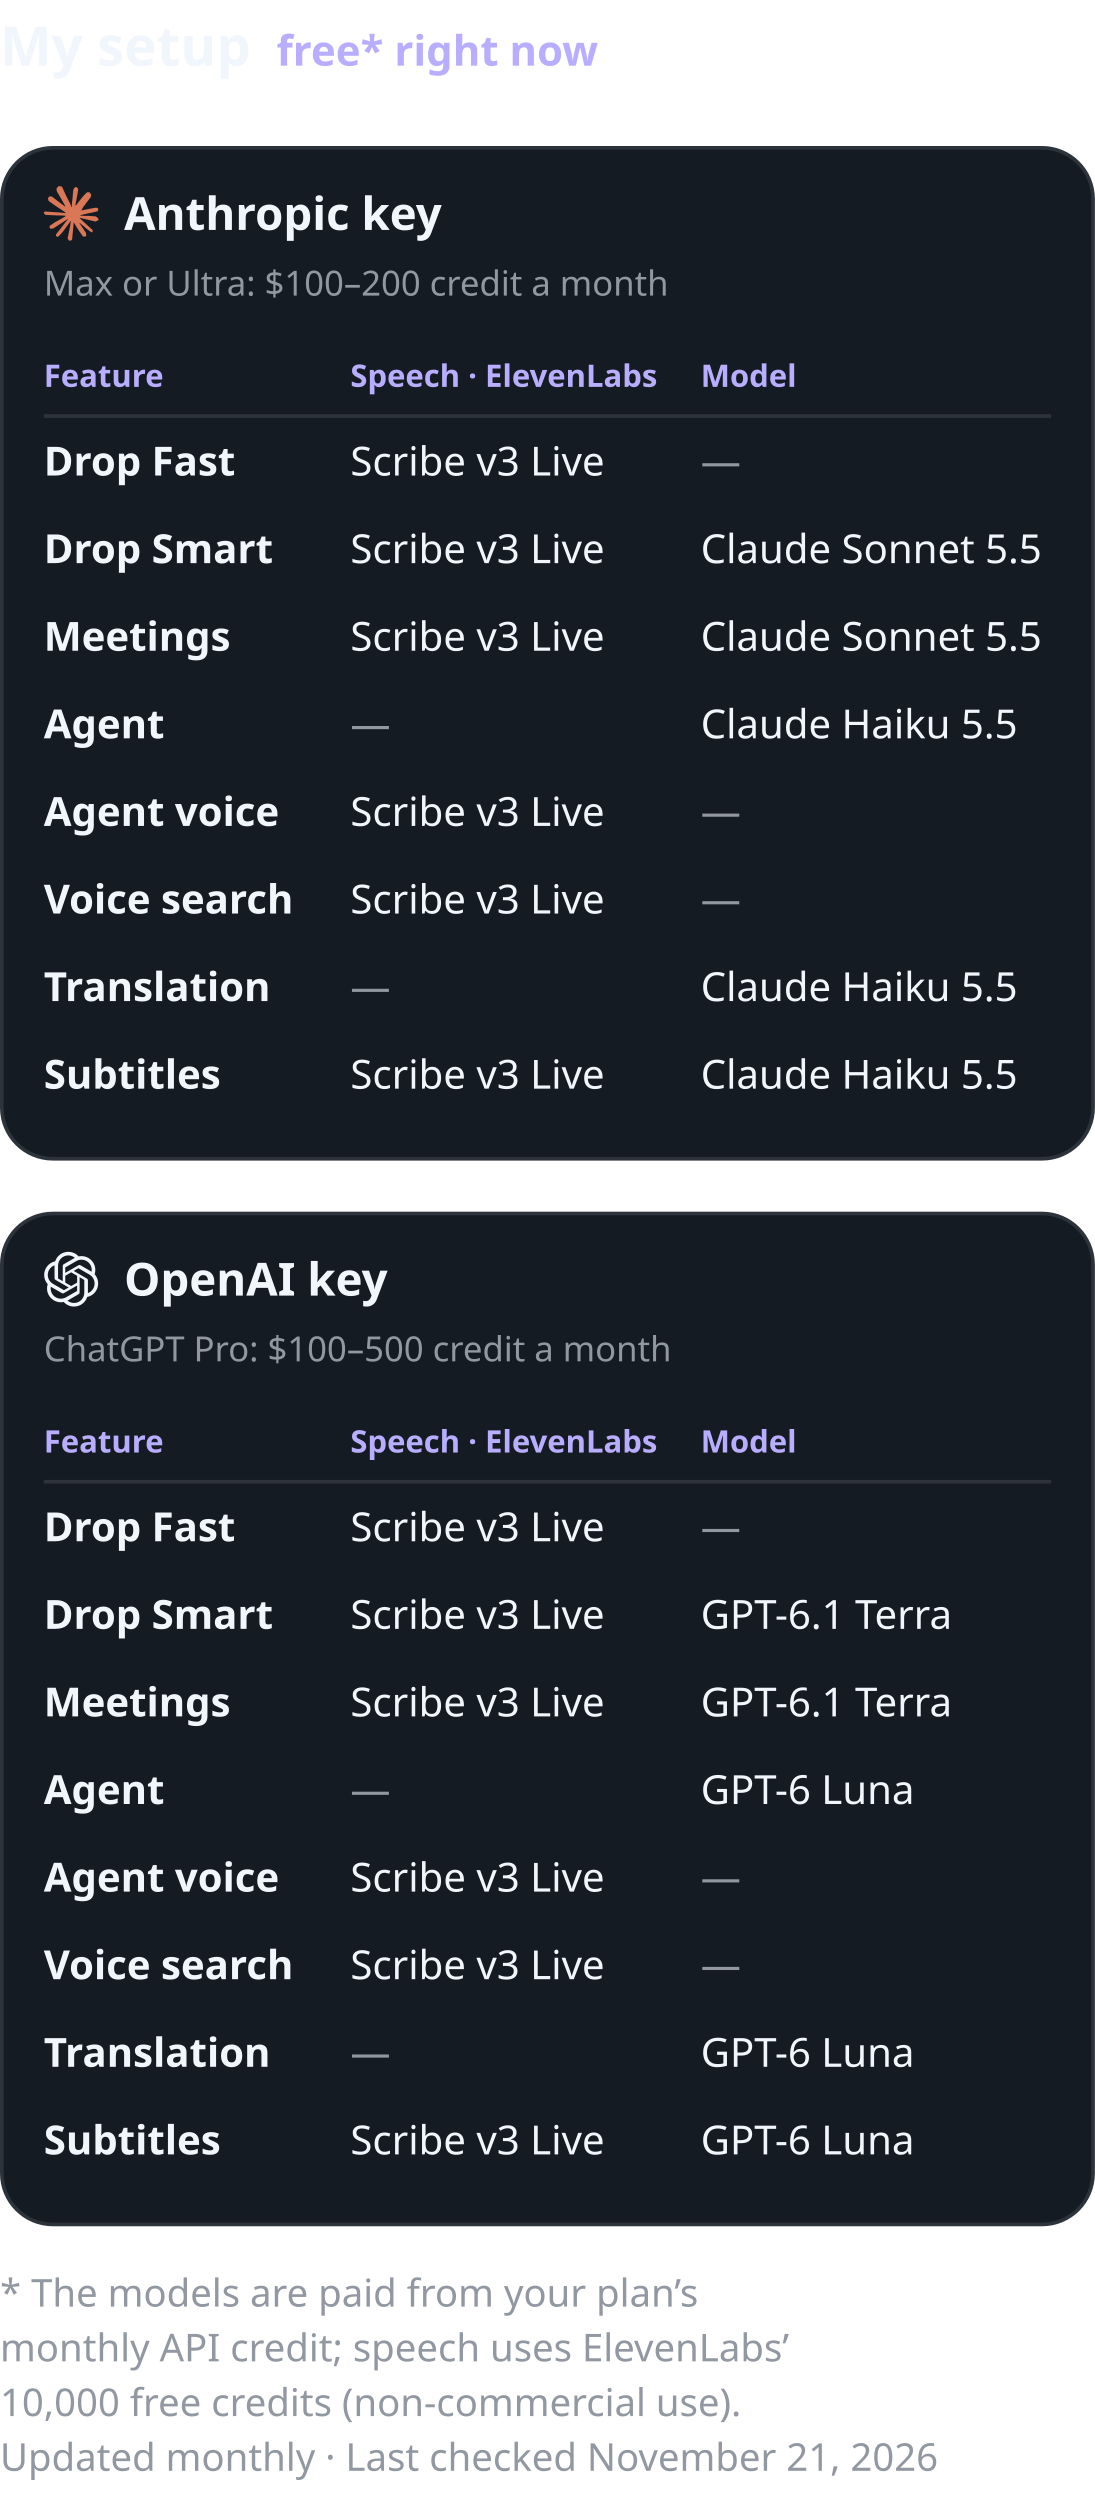
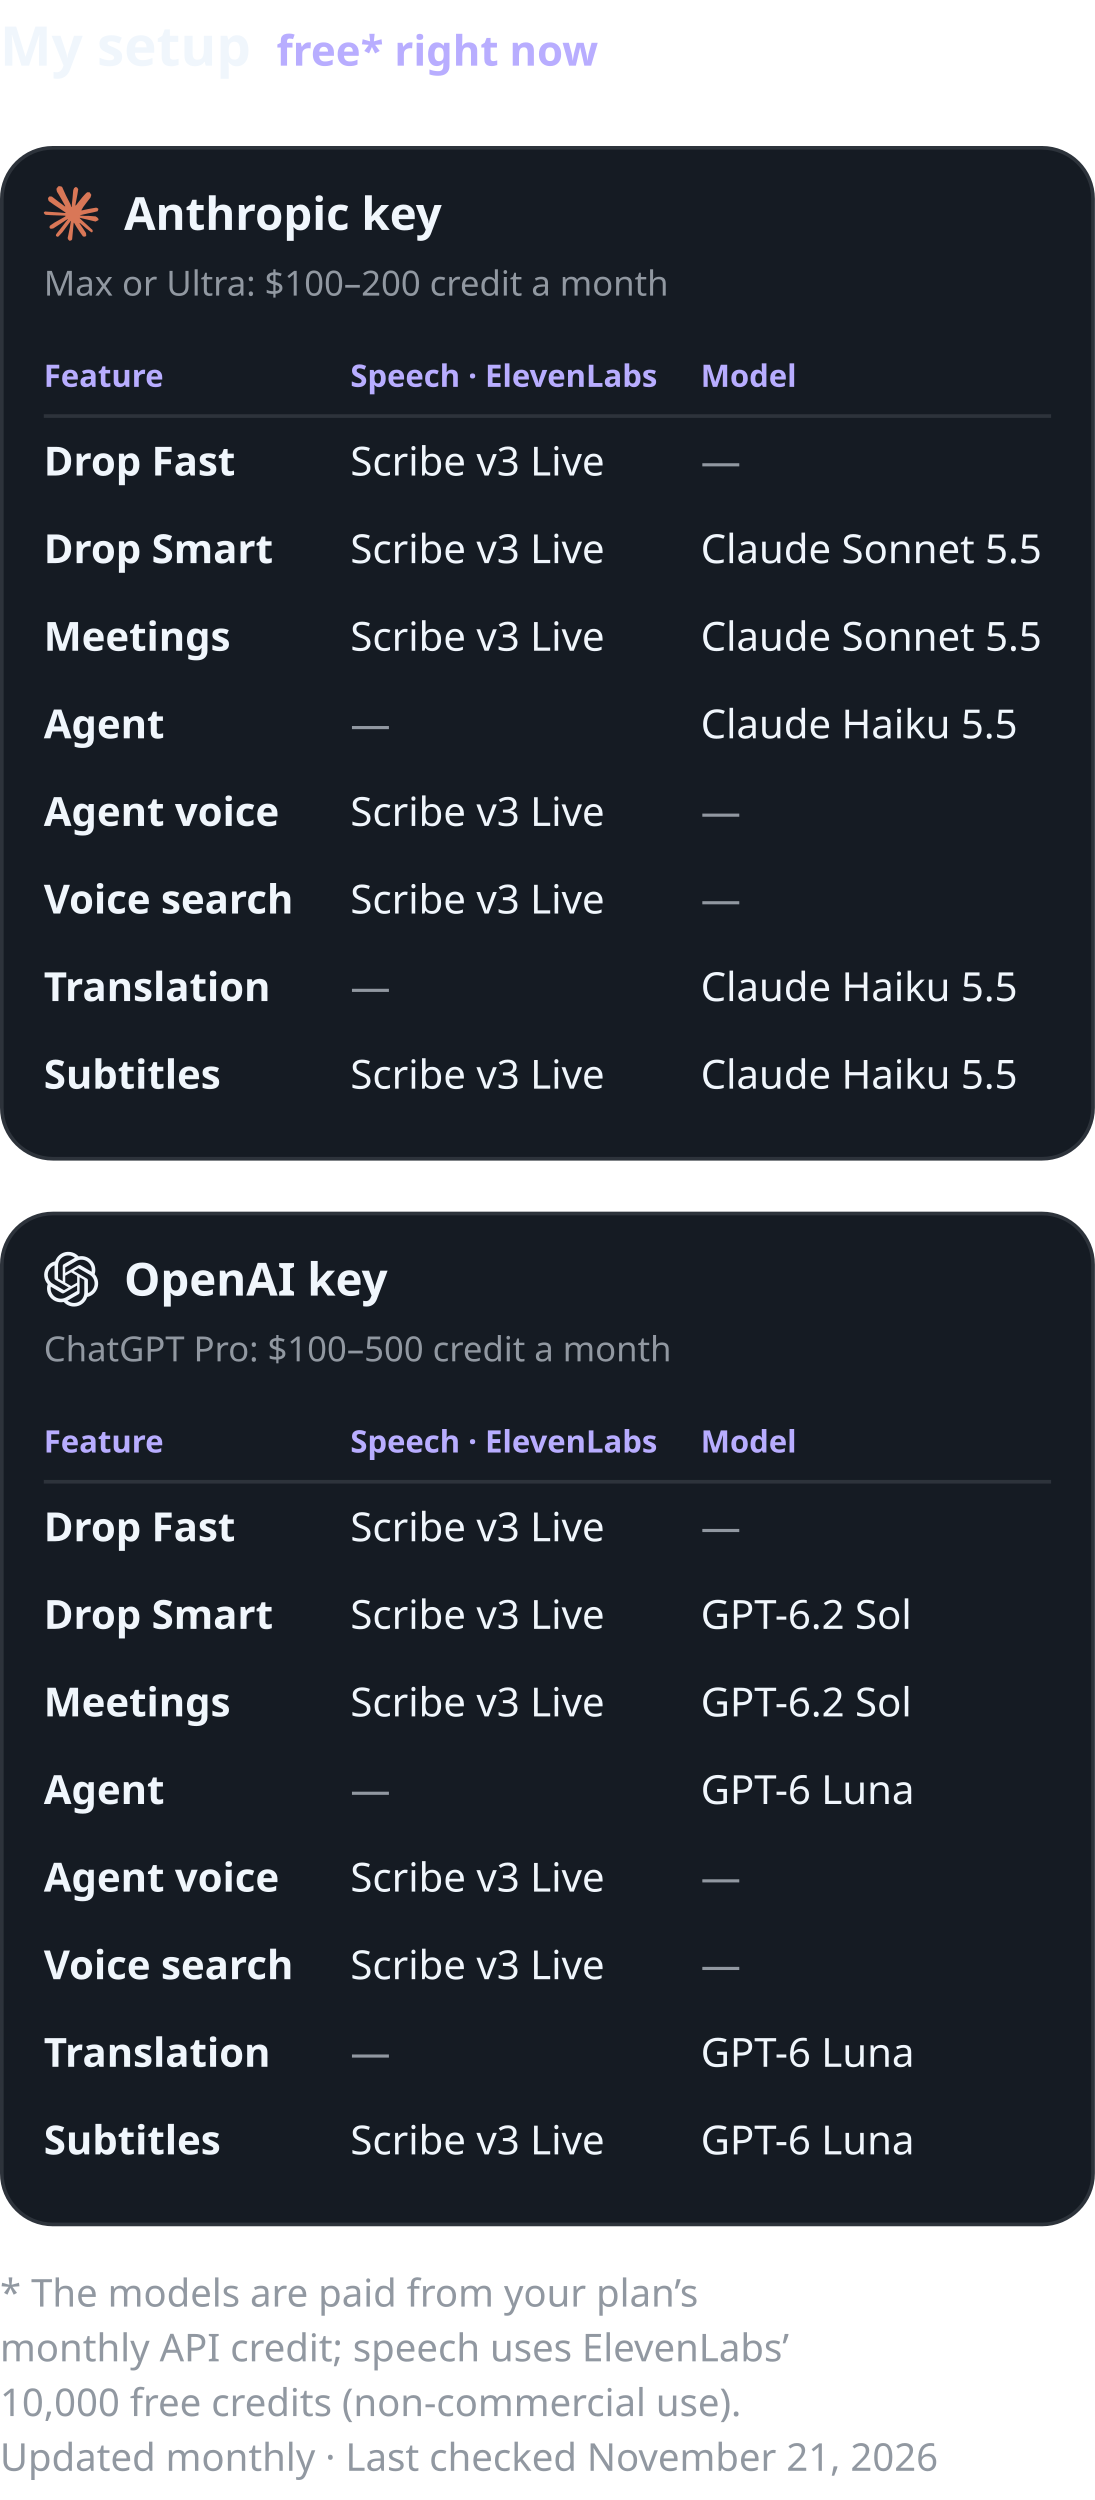
<svg xmlns="http://www.w3.org/2000/svg" width="300" height="685" viewBox="0 0 300 685">
  <text x="0" y="18" font-family="-apple-system, BlinkMacSystemFont, 'Segoe UI', 'Noto Sans', Helvetica, Arial, sans-serif" font-size="15" font-weight="700" fill="#f0f6fc">My setup<tspan dx="7" font-size="11.5" font-weight="600" fill="#b8adff">free* right now</tspan>
  </text>
  <rect x="0.5" y="40.5" width="299.0" height="277" rx="14" fill="#151b23" stroke="#2d333b" />
  <svg x="12" y="51" width="15" height="15" fill="#d97757" role="img" viewBox="0 0 24 24">
    <path d="m4.714 15.956 4.717-2.647.079-.231-.079-.128h-.231l-.789-.049-2.696-.073-2.337-.097-2.265-.121-.571-.121-.534-.704.055-.352.48-.322.686.061 1.518.103 2.277.158 1.651.097 2.447.255h.389l.055-.158-.134-.097-.103-.097L6.973 9.836l-2.55-1.688-1.336-.971-.723-.492-.364-.461-.158-1.008.656-.723.88.061.225.061.892.686 1.906 1.475 2.489 1.834.364.303.146-.103.018-.073-.164-.273-1.354-2.447-1.445-2.489-.643-1.032-.17-.619c-.061-.255-.103-.467-.103-.729L6.287.134 6.7 0l.996.134.419.364.619 1.415 1.002 2.228 1.554 3.03.455.898.243.832.091.255h.158v-.146l.128-1.706.237-2.095.231-2.696.079-.759.376-.911.747-.492.583.279.48.686-.067.443-.285 1.852-.559 2.902-.364 1.943h.212l.243-.243.984-1.305 1.651-2.064.729-.82.85-.905.546-.431h1.032l.759 1.129-.34 1.166-1.062 1.348-.88 1.141-1.263 1.7-.789 1.36.073.109.188-.018 2.853-.607 1.542-.279 1.84-.316.832.389.091.395-.328.807-1.967.486-2.307.461-3.436.814-.043.03.049.061 1.548.146.662.036h1.621l3.018.225.789.522.474.638-.079.486-1.214.619-1.639-.389-3.825-.911-1.311-.328h-.182v.109l1.093 1.069 2.003 1.809 2.507 2.331.128.577-.322.455-.34-.049-2.204-1.657-.85-.747-1.925-1.621h-.128v.17l.443.65 2.344 3.521.121 1.081-.17.352-.607.212-.668-.121-1.372-1.925L14.38 17.959l-1.141-1.943-.14.079-.674 7.255-.316.37-.729.279-.607-.461-.322-.747.322-1.475.389-1.925.316-1.53.285-1.9.17-.631-.012-.043-.14.018-1.433 1.967-2.18 2.945-1.724 1.846-.413.164-.716-.37.067-.662.401-.589 2.386-3.036 1.439-1.882.929-1.087-.006-.158h-.055l-6.338 4.116-1.129.146-.486-.455.061-.747.231-.243 1.906-1.311Z" />
  </svg>
  <text x="34.0" y="63" font-family="-apple-system, BlinkMacSystemFont, 'Segoe UI', 'Noto Sans', Helvetica, Arial, sans-serif" font-size="12.5" font-weight="600" fill="#f0f6fc">Anthropic key</text>
  <text x="12.0" y="81" font-family="-apple-system, BlinkMacSystemFont, 'Segoe UI', 'Noto Sans', Helvetica, Arial, sans-serif" font-size="9.5" fill="#9198a1">Max or Ultra: $100–200 credit a month</text>
  <text x="12.0" y="106" font-family="-apple-system, BlinkMacSystemFont, 'Segoe UI', 'Noto Sans', Helvetica, Arial, sans-serif" font-size="8.5" font-weight="600" fill="#b8adff">Feature</text>
  <text x="96.0" y="106" font-family="-apple-system, BlinkMacSystemFont, 'Segoe UI', 'Noto Sans', Helvetica, Arial, sans-serif" font-size="8.5" font-weight="600" fill="#b8adff">Speech · ElevenLabs</text>
  <text x="192.0" y="106" font-family="-apple-system, BlinkMacSystemFont, 'Segoe UI', 'Noto Sans', Helvetica, Arial, sans-serif" font-size="8.5" font-weight="600" fill="#b8adff">Model</text>
  <line x1="12.0" y1="114" x2="288.0" y2="114" stroke="#2d333b" />
  <text x="12.0" y="130.3" font-family="-apple-system, BlinkMacSystemFont, 'Segoe UI', 'Noto Sans', Helvetica, Arial, sans-serif" font-size="11" font-weight="600" fill="#f0f6fc">Drop Fast</text>
  <text x="96.0" y="130.3" font-family="-apple-system, BlinkMacSystemFont, 'Segoe UI', 'Noto Sans', Helvetica, Arial, sans-serif" font-size="11" font-weight="400" fill="#f0f6fc">Scribe v3 Live</text>
  <text x="192.0" y="130.3" font-family="-apple-system, BlinkMacSystemFont, 'Segoe UI', 'Noto Sans', Helvetica, Arial, sans-serif" font-size="11" font-weight="400" fill="#9198a1">—</text>
  <text x="12.0" y="154.3" font-family="-apple-system, BlinkMacSystemFont, 'Segoe UI', 'Noto Sans', Helvetica, Arial, sans-serif" font-size="11" font-weight="600" fill="#f0f6fc">Drop Smart</text>
  <text x="96.0" y="154.3" font-family="-apple-system, BlinkMacSystemFont, 'Segoe UI', 'Noto Sans', Helvetica, Arial, sans-serif" font-size="11" font-weight="400" fill="#f0f6fc">Scribe v3 Live</text>
  <text x="192.0" y="154.3" font-family="-apple-system, BlinkMacSystemFont, 'Segoe UI', 'Noto Sans', Helvetica, Arial, sans-serif" font-size="11" font-weight="400" fill="#f0f6fc">Claude Sonnet 5.5</text>
  <text x="12.0" y="178.3" font-family="-apple-system, BlinkMacSystemFont, 'Segoe UI', 'Noto Sans', Helvetica, Arial, sans-serif" font-size="11" font-weight="600" fill="#f0f6fc">Meetings</text>
  <text x="96.0" y="178.3" font-family="-apple-system, BlinkMacSystemFont, 'Segoe UI', 'Noto Sans', Helvetica, Arial, sans-serif" font-size="11" font-weight="400" fill="#f0f6fc">Scribe v3 Live</text>
  <text x="192.0" y="178.3" font-family="-apple-system, BlinkMacSystemFont, 'Segoe UI', 'Noto Sans', Helvetica, Arial, sans-serif" font-size="11" font-weight="400" fill="#f0f6fc">Claude Sonnet 5.5</text>
  <text x="12.0" y="202.3" font-family="-apple-system, BlinkMacSystemFont, 'Segoe UI', 'Noto Sans', Helvetica, Arial, sans-serif" font-size="11" font-weight="600" fill="#f0f6fc">Agent</text>
  <text x="96.0" y="202.3" font-family="-apple-system, BlinkMacSystemFont, 'Segoe UI', 'Noto Sans', Helvetica, Arial, sans-serif" font-size="11" font-weight="400" fill="#9198a1">—</text>
  <text x="192.0" y="202.3" font-family="-apple-system, BlinkMacSystemFont, 'Segoe UI', 'Noto Sans', Helvetica, Arial, sans-serif" font-size="11" font-weight="400" fill="#f0f6fc">Claude Haiku 5.5</text>
  <text x="12.0" y="226.3" font-family="-apple-system, BlinkMacSystemFont, 'Segoe UI', 'Noto Sans', Helvetica, Arial, sans-serif" font-size="11" font-weight="600" fill="#f0f6fc">Agent voice</text>
  <text x="96.0" y="226.3" font-family="-apple-system, BlinkMacSystemFont, 'Segoe UI', 'Noto Sans', Helvetica, Arial, sans-serif" font-size="11" font-weight="400" fill="#f0f6fc">Scribe v3 Live</text>
  <text x="192.0" y="226.3" font-family="-apple-system, BlinkMacSystemFont, 'Segoe UI', 'Noto Sans', Helvetica, Arial, sans-serif" font-size="11" font-weight="400" fill="#9198a1">—</text>
  <text x="12.0" y="250.3" font-family="-apple-system, BlinkMacSystemFont, 'Segoe UI', 'Noto Sans', Helvetica, Arial, sans-serif" font-size="11" font-weight="600" fill="#f0f6fc">Voice search</text>
  <text x="96.0" y="250.3" font-family="-apple-system, BlinkMacSystemFont, 'Segoe UI', 'Noto Sans', Helvetica, Arial, sans-serif" font-size="11" font-weight="400" fill="#f0f6fc">Scribe v3 Live</text>
  <text x="192.0" y="250.3" font-family="-apple-system, BlinkMacSystemFont, 'Segoe UI', 'Noto Sans', Helvetica, Arial, sans-serif" font-size="11" font-weight="400" fill="#9198a1">—</text>
  <text x="12.0" y="274.3" font-family="-apple-system, BlinkMacSystemFont, 'Segoe UI', 'Noto Sans', Helvetica, Arial, sans-serif" font-size="11" font-weight="600" fill="#f0f6fc">Translation</text>
  <text x="96.0" y="274.3" font-family="-apple-system, BlinkMacSystemFont, 'Segoe UI', 'Noto Sans', Helvetica, Arial, sans-serif" font-size="11" font-weight="400" fill="#9198a1">—</text>
  <text x="192.0" y="274.3" font-family="-apple-system, BlinkMacSystemFont, 'Segoe UI', 'Noto Sans', Helvetica, Arial, sans-serif" font-size="11" font-weight="400" fill="#f0f6fc">Claude Haiku 5.5</text>
  <text x="12.0" y="298.3" font-family="-apple-system, BlinkMacSystemFont, 'Segoe UI', 'Noto Sans', Helvetica, Arial, sans-serif" font-size="11" font-weight="600" fill="#f0f6fc">Subtitles</text>
  <text x="96.0" y="298.3" font-family="-apple-system, BlinkMacSystemFont, 'Segoe UI', 'Noto Sans', Helvetica, Arial, sans-serif" font-size="11" font-weight="400" fill="#f0f6fc">Scribe v3 Live</text>
  <text x="192.0" y="298.3" font-family="-apple-system, BlinkMacSystemFont, 'Segoe UI', 'Noto Sans', Helvetica, Arial, sans-serif" font-size="11" font-weight="400" fill="#f0f6fc">Claude Haiku 5.5</text>
  <rect x="0.5" y="332.5" width="299.0" height="277" rx="14" fill="#151b23" stroke="#2d333b" />
  <svg x="12" y="343" width="15" height="15" fill="#f0f6fc" role="img" viewBox="0 0 24 24">
    <path d="M22.282 9.821a5.985 5.985 0 0 0-.516-4.911 6.046 6.046 0 0 0-6.51-2.9A6.065 6.065 0 0 0 4.981 4.182a5.985 5.985 0 0 0-3.998 2.9 6.046 6.046 0 0 0 .743 7.097 5.98 5.98 0 0 0 .511 4.911 6.051 6.051 0 0 0 6.515 2.9A5.985 5.985 0 0 0 13.26 24a6.056 6.056 0 0 0 5.772-4.206 5.989 5.989 0 0 0 3.998-2.9 6.056 6.056 0 0 0-.748-7.073zm-9.022 12.608a4.476 4.476 0 0 1-2.876-1.041l.142-.08 4.778-2.758a.795.795 0 0 0 .393-.681v-6.737l2.02 1.169a.071.071 0 0 1 .038.052v5.583a4.504 4.504 0 0 1-4.495 4.494zm-9.661-4.125a4.471 4.471 0 0 1-.535-3.014l.142.085 4.783 2.758a.771.771 0 0 0 .781 0l5.843-3.369v2.332a.08.08 0 0 1-.033.061L9.74 19.95a4.499 4.499 0 0 1-6.141-1.646zM2.341 7.896a4.485 4.485 0 0 1 2.365-1.973V11.6a.766.766 0 0 0 .388.676l5.814 3.354-2.02 1.169a.076.076 0 0 1-.071 0l-4.83-2.787A4.504 4.504 0 0 1 2.341 7.872zm16.596 3.856L13.104 8.364 15.119 7.2a.076.076 0 0 1 .071 0l4.83 2.791a4.494 4.494 0 0 1-.676 8.104v-5.677a.79.79 0 0 0-.407-.667zm2.011-3.023l-.142-.085-4.774-2.782a.776.776 0 0 0-.785 0L9.409 9.23V6.897a.066.066 0 0 1 .028-.061l4.83-2.787a4.499 4.499 0 0 1 6.68 4.66zM8.306 12.863l-2.02-1.164a.08.08 0 0 1-.038-.057V6.074a4.499 4.499 0 0 1 7.376-3.454l-.142.081L8.704 5.459a.795.795 0 0 0-.393.681zm1.098-2.365l2.602-1.5 2.607 1.5v2.999l-2.597 1.5-2.607-1.5Z" />
  </svg>
  <text x="34.0" y="355" font-family="-apple-system, BlinkMacSystemFont, 'Segoe UI', 'Noto Sans', Helvetica, Arial, sans-serif" font-size="12.5" font-weight="600" fill="#f0f6fc">OpenAI key</text>
  <text x="12.0" y="373" font-family="-apple-system, BlinkMacSystemFont, 'Segoe UI', 'Noto Sans', Helvetica, Arial, sans-serif" font-size="9.5" fill="#9198a1">ChatGPT Pro: $100–500 credit a month</text>
  <text x="12.0" y="398" font-family="-apple-system, BlinkMacSystemFont, 'Segoe UI', 'Noto Sans', Helvetica, Arial, sans-serif" font-size="8.5" font-weight="600" fill="#b8adff">Feature</text>
  <text x="96.0" y="398" font-family="-apple-system, BlinkMacSystemFont, 'Segoe UI', 'Noto Sans', Helvetica, Arial, sans-serif" font-size="8.5" font-weight="600" fill="#b8adff">Speech · ElevenLabs</text>
  <text x="192.0" y="398" font-family="-apple-system, BlinkMacSystemFont, 'Segoe UI', 'Noto Sans', Helvetica, Arial, sans-serif" font-size="8.5" font-weight="600" fill="#b8adff">Model</text>
  <line x1="12.0" y1="406" x2="288.0" y2="406" stroke="#2d333b" />
  <text x="12.0" y="422.3" font-family="-apple-system, BlinkMacSystemFont, 'Segoe UI', 'Noto Sans', Helvetica, Arial, sans-serif" font-size="11" font-weight="600" fill="#f0f6fc">Drop Fast</text>
  <text x="96.0" y="422.3" font-family="-apple-system, BlinkMacSystemFont, 'Segoe UI', 'Noto Sans', Helvetica, Arial, sans-serif" font-size="11" font-weight="400" fill="#f0f6fc">Scribe v3 Live</text>
  <text x="192.0" y="422.3" font-family="-apple-system, BlinkMacSystemFont, 'Segoe UI', 'Noto Sans', Helvetica, Arial, sans-serif" font-size="11" font-weight="400" fill="#9198a1">—</text>
  <text x="12.0" y="446.3" font-family="-apple-system, BlinkMacSystemFont, 'Segoe UI', 'Noto Sans', Helvetica, Arial, sans-serif" font-size="11" font-weight="600" fill="#f0f6fc">Drop Smart</text>
  <text x="96.0" y="446.3" font-family="-apple-system, BlinkMacSystemFont, 'Segoe UI', 'Noto Sans', Helvetica, Arial, sans-serif" font-size="11" font-weight="400" fill="#f0f6fc">Scribe v3 Live</text>
-   <text x="192.0" y="446.3" font-family="-apple-system, BlinkMacSystemFont, 'Segoe UI', 'Noto Sans', Helvetica, Arial, sans-serif" font-size="11" font-weight="400" fill="#f0f6fc">GPT-6.1 Terra</text>
+   <text x="192.0" y="446.3" font-family="-apple-system, BlinkMacSystemFont, 'Segoe UI', 'Noto Sans', Helvetica, Arial, sans-serif" font-size="11" font-weight="400" fill="#f0f6fc">GPT-6.2 Sol</text>
  <text x="12.0" y="470.3" font-family="-apple-system, BlinkMacSystemFont, 'Segoe UI', 'Noto Sans', Helvetica, Arial, sans-serif" font-size="11" font-weight="600" fill="#f0f6fc">Meetings</text>
  <text x="96.0" y="470.3" font-family="-apple-system, BlinkMacSystemFont, 'Segoe UI', 'Noto Sans', Helvetica, Arial, sans-serif" font-size="11" font-weight="400" fill="#f0f6fc">Scribe v3 Live</text>
-   <text x="192.0" y="470.3" font-family="-apple-system, BlinkMacSystemFont, 'Segoe UI', 'Noto Sans', Helvetica, Arial, sans-serif" font-size="11" font-weight="400" fill="#f0f6fc">GPT-6.1 Terra</text>
+   <text x="192.0" y="470.3" font-family="-apple-system, BlinkMacSystemFont, 'Segoe UI', 'Noto Sans', Helvetica, Arial, sans-serif" font-size="11" font-weight="400" fill="#f0f6fc">GPT-6.2 Sol</text>
  <text x="12.0" y="494.3" font-family="-apple-system, BlinkMacSystemFont, 'Segoe UI', 'Noto Sans', Helvetica, Arial, sans-serif" font-size="11" font-weight="600" fill="#f0f6fc">Agent</text>
  <text x="96.0" y="494.3" font-family="-apple-system, BlinkMacSystemFont, 'Segoe UI', 'Noto Sans', Helvetica, Arial, sans-serif" font-size="11" font-weight="400" fill="#9198a1">—</text>
  <text x="192.0" y="494.3" font-family="-apple-system, BlinkMacSystemFont, 'Segoe UI', 'Noto Sans', Helvetica, Arial, sans-serif" font-size="11" font-weight="400" fill="#f0f6fc">GPT-6 Luna</text>
  <text x="12.0" y="518.3" font-family="-apple-system, BlinkMacSystemFont, 'Segoe UI', 'Noto Sans', Helvetica, Arial, sans-serif" font-size="11" font-weight="600" fill="#f0f6fc">Agent voice</text>
  <text x="96.0" y="518.3" font-family="-apple-system, BlinkMacSystemFont, 'Segoe UI', 'Noto Sans', Helvetica, Arial, sans-serif" font-size="11" font-weight="400" fill="#f0f6fc">Scribe v3 Live</text>
  <text x="192.0" y="518.3" font-family="-apple-system, BlinkMacSystemFont, 'Segoe UI', 'Noto Sans', Helvetica, Arial, sans-serif" font-size="11" font-weight="400" fill="#9198a1">—</text>
  <text x="12.0" y="542.3" font-family="-apple-system, BlinkMacSystemFont, 'Segoe UI', 'Noto Sans', Helvetica, Arial, sans-serif" font-size="11" font-weight="600" fill="#f0f6fc">Voice search</text>
  <text x="96.0" y="542.3" font-family="-apple-system, BlinkMacSystemFont, 'Segoe UI', 'Noto Sans', Helvetica, Arial, sans-serif" font-size="11" font-weight="400" fill="#f0f6fc">Scribe v3 Live</text>
  <text x="192.0" y="542.3" font-family="-apple-system, BlinkMacSystemFont, 'Segoe UI', 'Noto Sans', Helvetica, Arial, sans-serif" font-size="11" font-weight="400" fill="#9198a1">—</text>
  <text x="12.0" y="566.3" font-family="-apple-system, BlinkMacSystemFont, 'Segoe UI', 'Noto Sans', Helvetica, Arial, sans-serif" font-size="11" font-weight="600" fill="#f0f6fc">Translation</text>
  <text x="96.0" y="566.3" font-family="-apple-system, BlinkMacSystemFont, 'Segoe UI', 'Noto Sans', Helvetica, Arial, sans-serif" font-size="11" font-weight="400" fill="#9198a1">—</text>
  <text x="192.0" y="566.3" font-family="-apple-system, BlinkMacSystemFont, 'Segoe UI', 'Noto Sans', Helvetica, Arial, sans-serif" font-size="11" font-weight="400" fill="#f0f6fc">GPT-6 Luna</text>
  <text x="12.0" y="590.3" font-family="-apple-system, BlinkMacSystemFont, 'Segoe UI', 'Noto Sans', Helvetica, Arial, sans-serif" font-size="11" font-weight="600" fill="#f0f6fc">Subtitles</text>
  <text x="96.0" y="590.3" font-family="-apple-system, BlinkMacSystemFont, 'Segoe UI', 'Noto Sans', Helvetica, Arial, sans-serif" font-size="11" font-weight="400" fill="#f0f6fc">Scribe v3 Live</text>
  <text x="192.0" y="590.3" font-family="-apple-system, BlinkMacSystemFont, 'Segoe UI', 'Noto Sans', Helvetica, Arial, sans-serif" font-size="11" font-weight="400" fill="#f0f6fc">GPT-6 Luna</text>
  <text x="0" y="632" font-family="-apple-system, BlinkMacSystemFont, 'Segoe UI', 'Noto Sans', Helvetica, Arial, sans-serif" font-size="10.5" fill="#9198a1">* The models are paid from your plan’s</text>
  <text x="0" y="647" font-family="-apple-system, BlinkMacSystemFont, 'Segoe UI', 'Noto Sans', Helvetica, Arial, sans-serif" font-size="10.5" fill="#9198a1">monthly API credit; speech uses ElevenLabs’</text>
  <text x="0" y="662" font-family="-apple-system, BlinkMacSystemFont, 'Segoe UI', 'Noto Sans', Helvetica, Arial, sans-serif" font-size="10.5" fill="#9198a1">10,000 free credits (non-commercial use).</text>
  <text x="0" y="677" font-family="-apple-system, BlinkMacSystemFont, 'Segoe UI', 'Noto Sans', Helvetica, Arial, sans-serif" font-size="10.5" fill="#9198a1">Updated monthly · Last checked November 21, 2026</text>
</svg>
